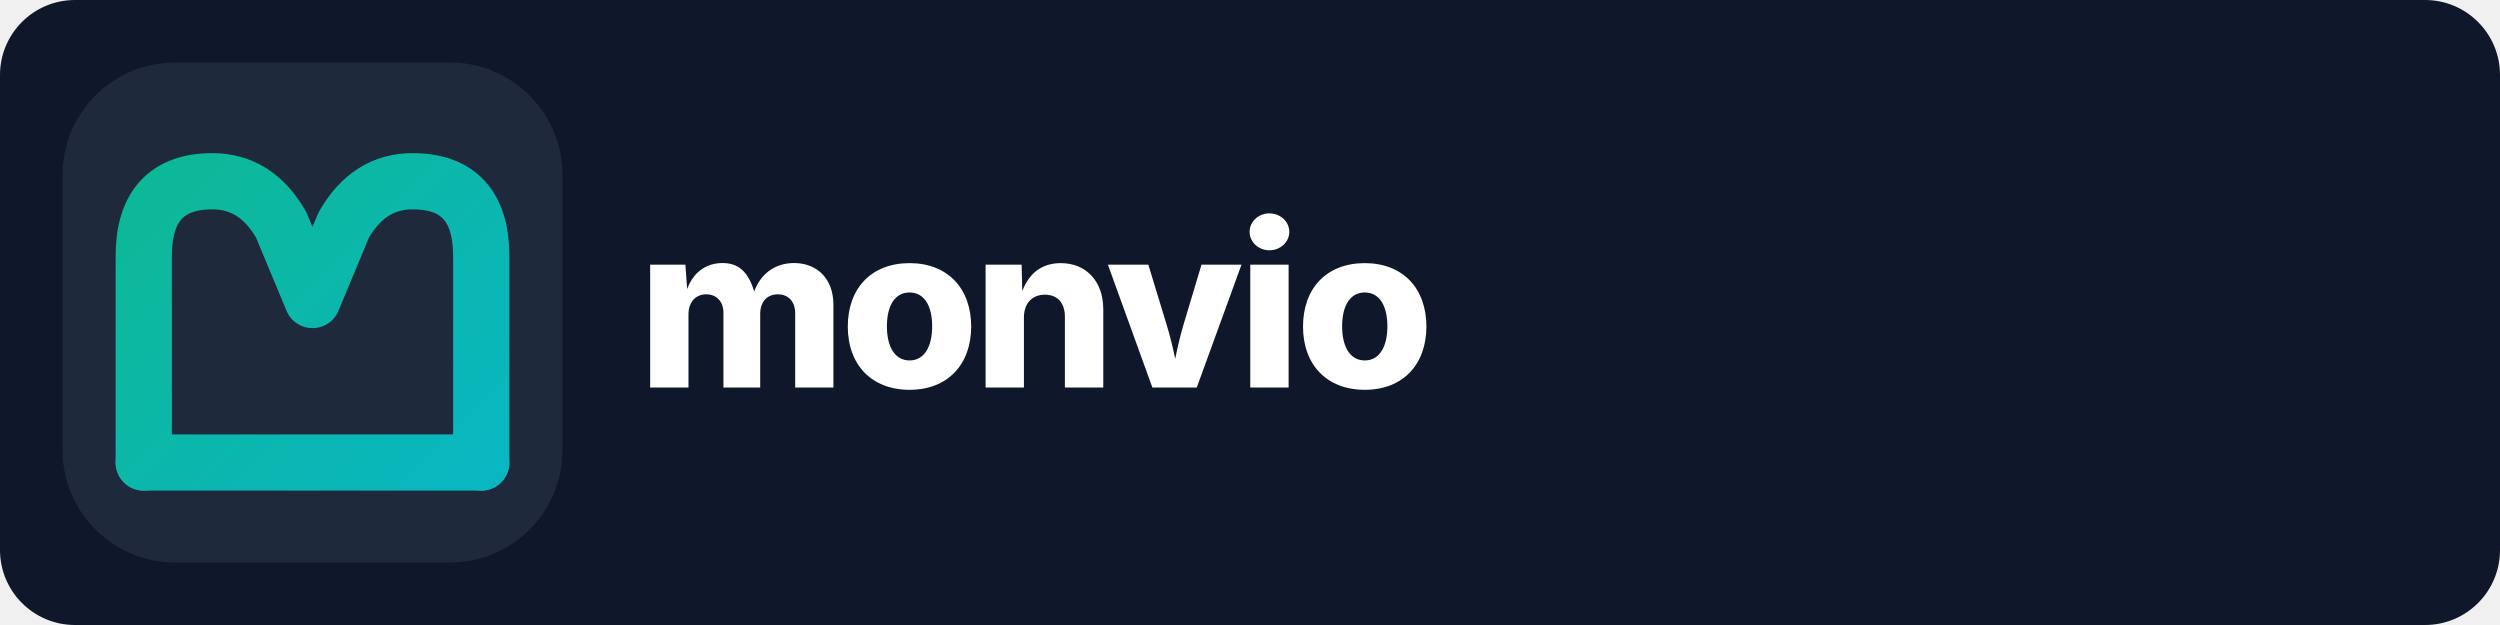
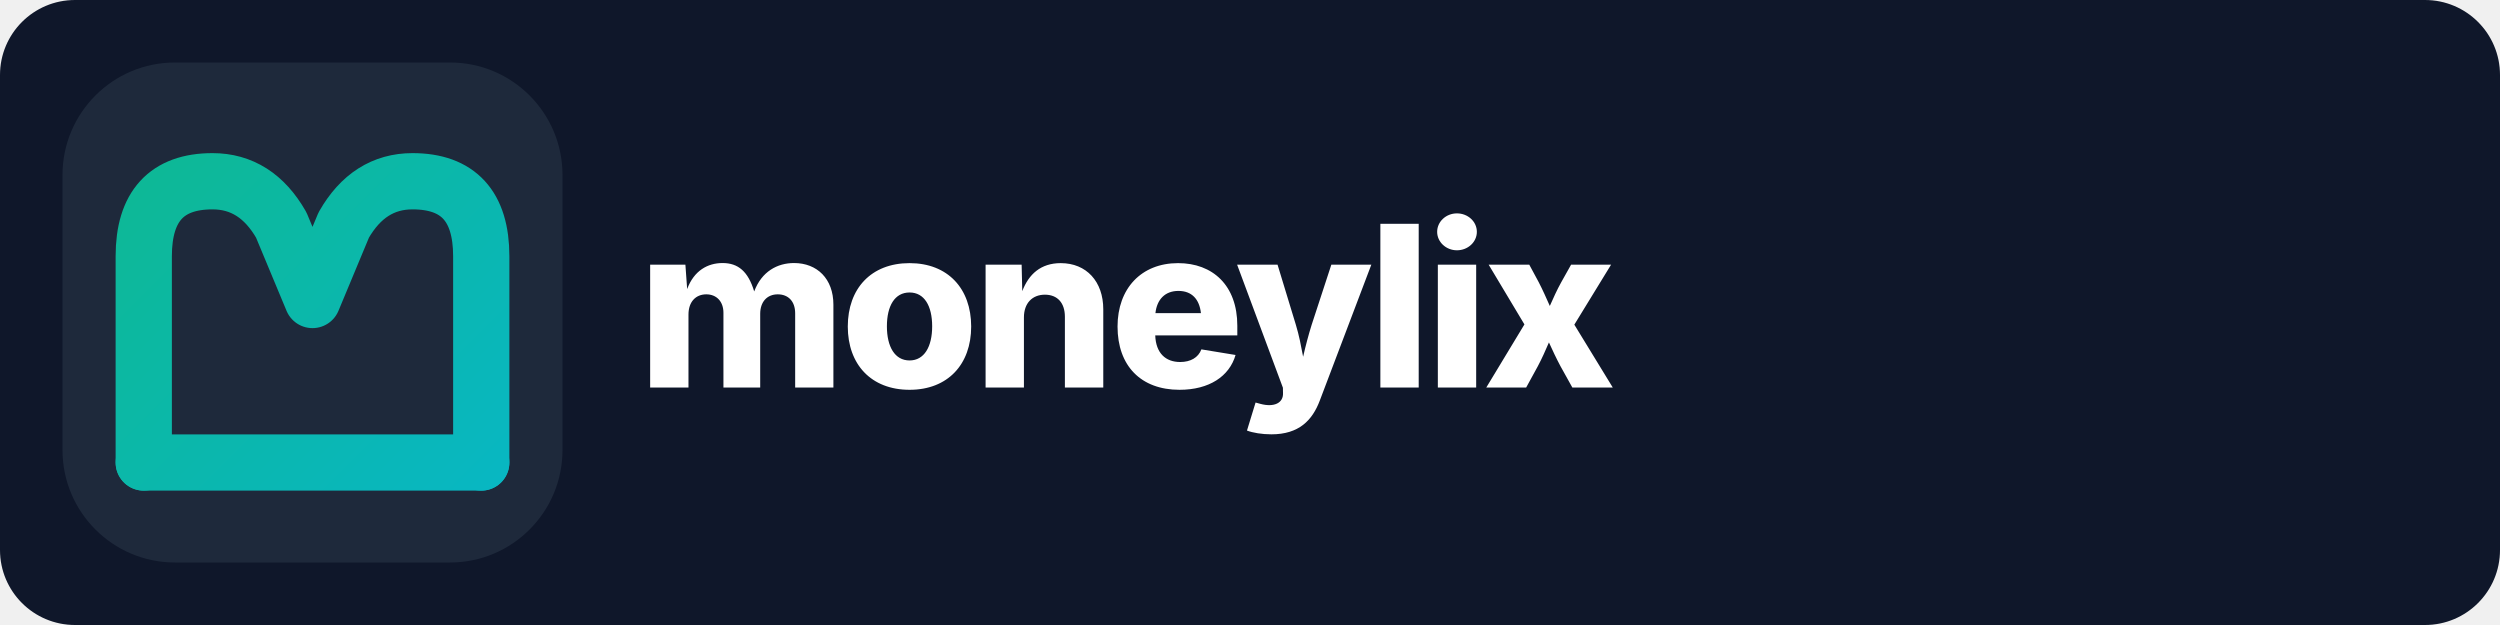
<svg xmlns="http://www.w3.org/2000/svg" viewBox="0 0 800 200" fill="none">
  <defs>
    <linearGradient id="g1" x1="0" y1="0" x2="200" y2="200" gradientUnits="userSpaceOnUse">
      <stop offset="0%" stop-color="#10b981" />
      <stop offset="100%" stop-color="#06b6d4" />
    </linearGradient>
  </defs>
  <rect width="800" height="200" rx="24" fill="#0f172a" />
  <rect x="20" y="20" width="160" height="160" rx="36" fill="#1e293b" />
  <path d="M 46 148     L 46 82     Q 46 58 68 58     Q 82 58 90 72     L 100 96     L 110 72     Q 118 58 132 58     Q 154 58 154 82     L 154 148" stroke="url(#g1)" stroke-width="18" stroke-linecap="round" stroke-linejoin="round" fill="none" />
  <line x1="46" y1="148" x2="154" y2="148" stroke="url(#g1)" stroke-width="18" stroke-linecap="round" />
-   <text x="204" y="124" font-family="-apple-system, BlinkMacSystemFont, 'Segoe UI', Inter, sans-serif" font-size="72" font-weight="800" letter-spacing="-2" fill="white">monvio</text>
+   <text x="204" y="124" font-family="-apple-system, BlinkMacSystemFont, 'Segoe UI', Inter, sans-serif" font-size="72" font-weight="800" letter-spacing="-2" fill="white">moneylix</text>
</svg>
